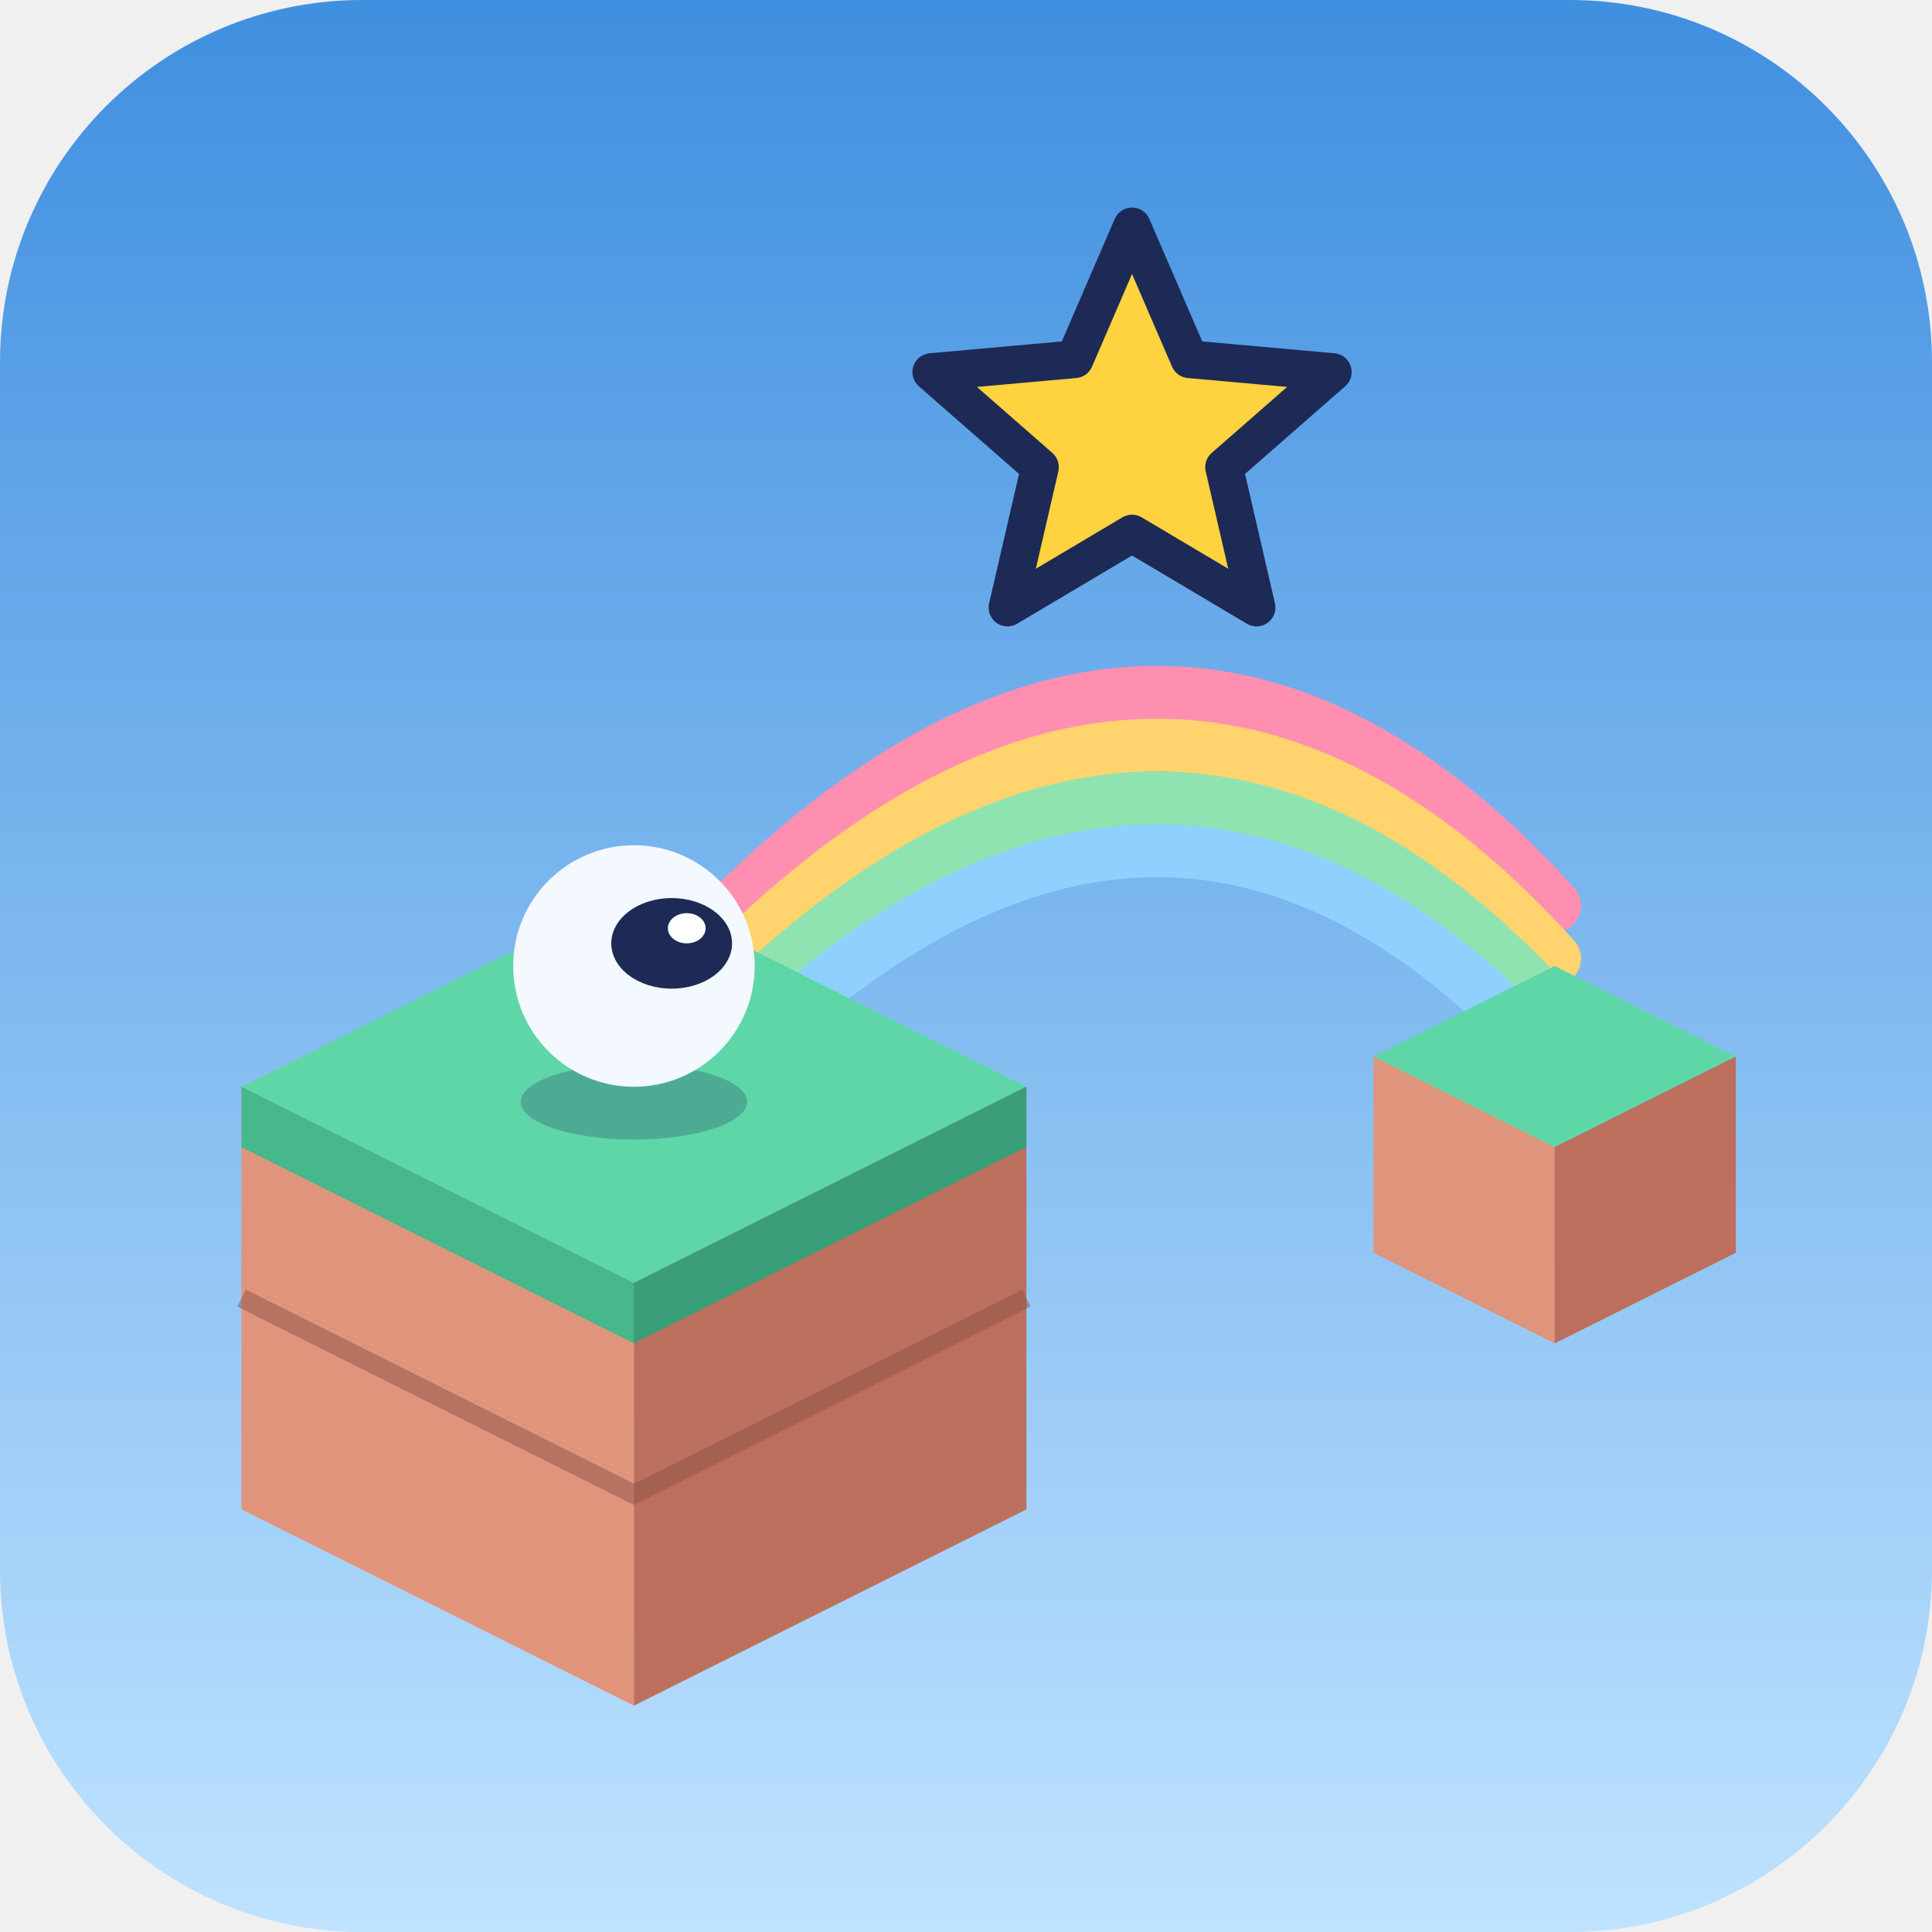
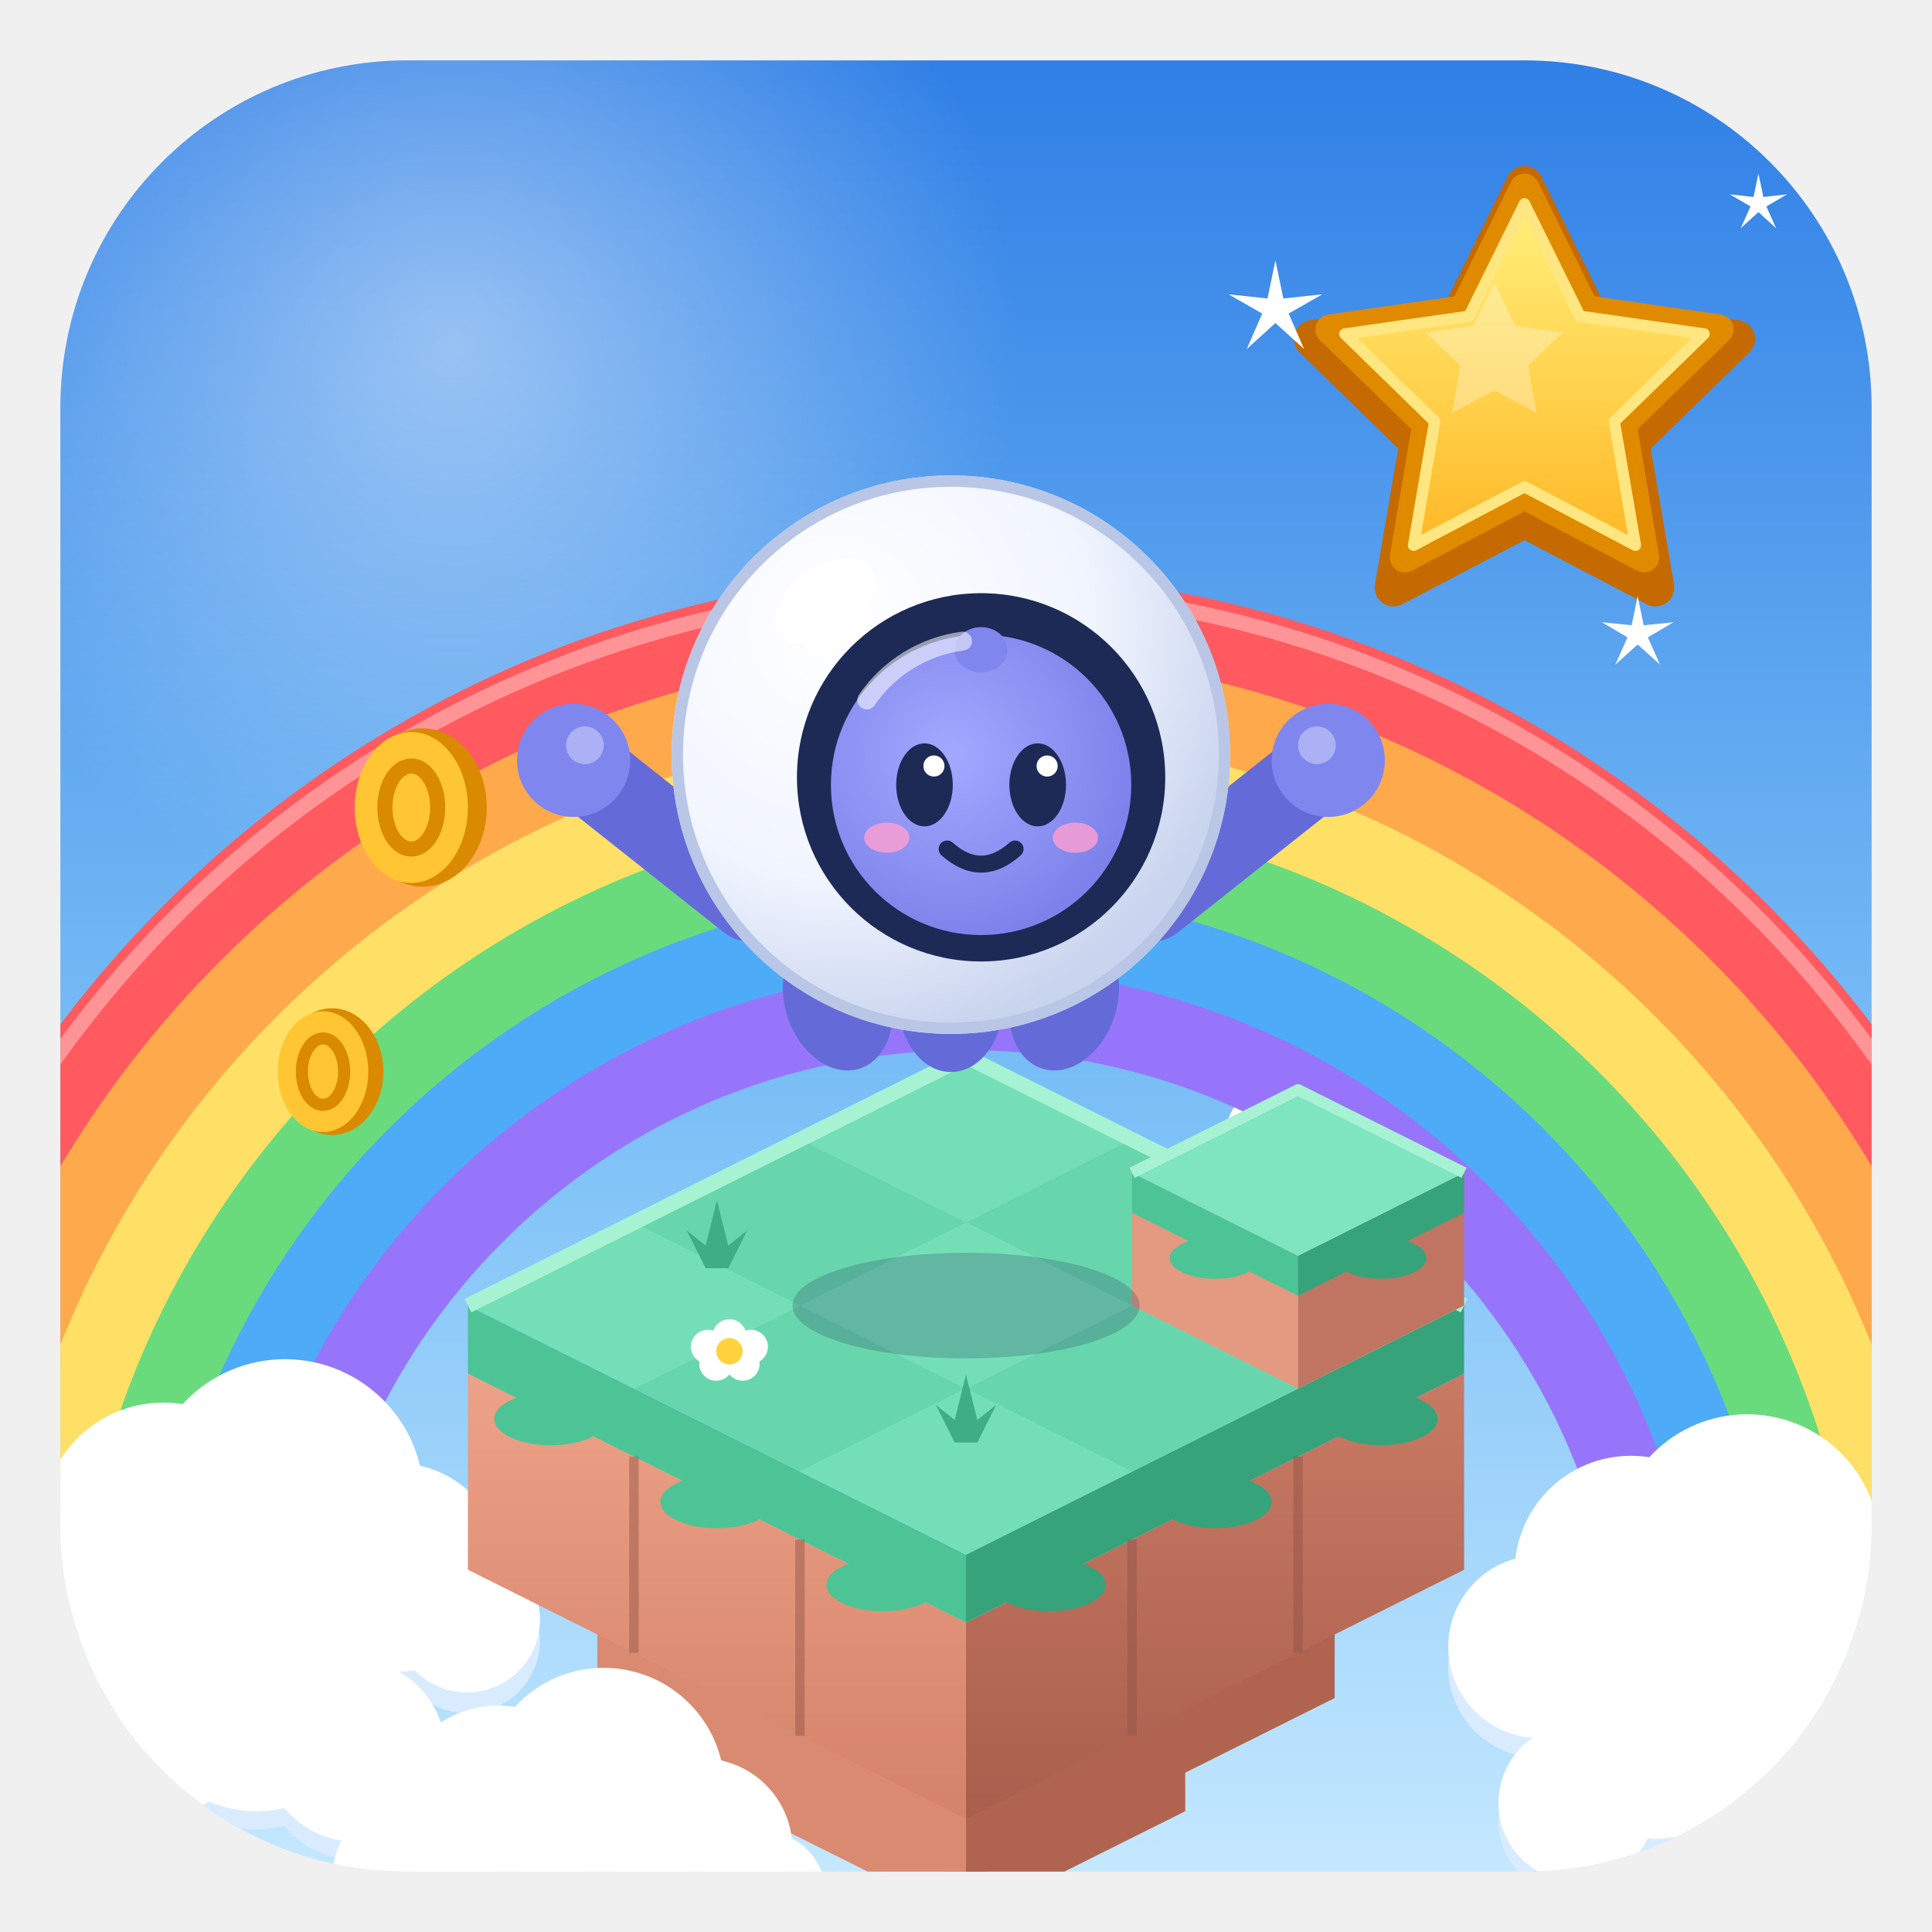
- <svg xmlns="http://www.w3.org/2000/svg" width="1024" height="1024" viewBox="0 0 256 256">
+ <svg xmlns="http://www.w3.org/2000/svg" width="512" height="512" viewBox="0 0 512 512">
  <defs>
-     <linearGradient id="sky" x1="0" y1="0" x2="0" y2="1">
-       <stop offset="0" stop-color="#3f8fe0" />
-       <stop offset="1" stop-color="#bfe3ff" />
+     <clipPath id="tile">
+       <rect x="16" y="16" width="480" height="480" rx="92" />
+     </clipPath>
+     <linearGradient id="sky" gradientUnits="userSpaceOnUse" x1="0" y1="16" x2="0" y2="496">
+       <stop offset="0" stop-color="#2f7fe6" />
+       <stop offset="0.6" stop-color="#7fc2f7" />
+       <stop offset="1" stop-color="#c4e8ff" />
+     </linearGradient>
+     <radialGradient id="sun" gradientUnits="userSpaceOnUse" cx="120" cy="92" r="150">
+       <stop offset="0" stop-color="#ffffff" stop-opacity="0.45" />
+       <stop offset="1" stop-color="#ffffff" stop-opacity="0" />
+     </radialGradient>
+     <radialGradient id="helmet" gradientUnits="userSpaceOnUse" cx="222" cy="166" r="111">
+       <stop offset="0" stop-color="#ffffff" />
+       <stop offset="0.6" stop-color="#f1f5ff" />
+       <stop offset="1" stop-color="#c9d4ee" />
+     </radialGradient>
+     <radialGradient id="face" gradientUnits="userSpaceOnUse" cx="252" cy="200" r="51.8">
+       <stop offset="0" stop-color="#a3a8ff" />
+       <stop offset="1" stop-color="#7b80ea" />
+     </radialGradient>
+     <linearGradient id="gold" gradientUnits="userSpaceOnUse" x1="0" y1="54" x2="0" y2="154">
+       <stop offset="0" stop-color="#fff07a" />
+       <stop offset="1" stop-color="#ffb21e" />
+     </linearGradient>
+     <linearGradient id="dirtL" gradientUnits="userSpaceOnUse" x1="0" y1="364" x2="0" y2="482">
+       <stop offset="0" stop-color="#eda287" />
+       <stop offset="1" stop-color="#d4826a" />
+     </linearGradient>
+     <linearGradient id="dirtR" gradientUnits="userSpaceOnUse" x1="0" y1="364" x2="0" y2="482">
+       <stop offset="0" stop-color="#c97a64" />
+       <stop offset="1" stop-color="#a95f4d" />
    </linearGradient>
  </defs>
-   <rect width="256" height="256" rx="48" fill="url(#sky)" />
-   <g fill="none" stroke-width="7" stroke-linecap="round">
-     <path d="M86 132 Q150 58 206 120" stroke="#ff8fb1" />
-     <path d="M86 139 Q150 65 206 127" stroke="#ffd36e" />
-     <path d="M86 146 Q150 72 206 134" stroke="#8fe3b0" />
-     <path d="M86 153 Q150 79 206 141" stroke="#8fd0ff" />
+   <g clip-path="url(#tile)">
+     <rect x="0" y="0" width="512" height="512" fill="url(#sky)" />
+     <circle cx="120" cy="92" r="150" fill="url(#sun)" />
+     <circle cx="344" cy="307.9" r="19.8" fill="#d6eafd" />
+     <circle cx="363.8" cy="291.7" r="25.2" fill="#d6eafd" />
+     <circle cx="389" cy="286.3" r="28.8" fill="#d6eafd" />
+     <circle cx="412.4" cy="300.7" r="21.6" fill="#d6eafd" />
+     <circle cx="426.8" cy="311.5" r="15.1" fill="#d6eafd" />
+     <circle cx="344" cy="303.6" r="19.8" fill="#ffffff" />
+     <circle cx="363.8" cy="287.4" r="25.2" fill="#ffffff" />
+     <circle cx="389" cy="282" r="28.8" fill="#ffffff" />
+     <circle cx="412.4" cy="296.4" r="21.6" fill="#ffffff" />
+     <circle cx="426.8" cy="307.2" r="15.1" fill="#ffffff" />
+     <path d="M -33.5 452 A 289.5 289.5 0 0 1 545.5 452" fill="none" stroke="#ff5a5f" stroke-width="21.6" />
+     <path d="M -12.5 452 A 268.5 268.5 0 0 1 524.5 452" fill="none" stroke="#ffa94d" stroke-width="21.6" />
+     <path d="M 8.5 452 A 247.5 247.5 0 0 1 503.5 452" fill="none" stroke="#ffe066" stroke-width="21.6" />
+     <path d="M 29.5 452 A 226.5 226.5 0 0 1 482.5 452" fill="none" stroke="#69db7c" stroke-width="21.6" />
+     <path d="M 50.5 452 A 205.5 205.5 0 0 1 461.5 452" fill="none" stroke="#4dabf7" stroke-width="21.6" />
+     <path d="M 71.5 452 A 184.5 184.5 0 0 1 440.5 452" fill="none" stroke="#9775fa" stroke-width="21.6" />
+     <path d="M -40 452 A 296 296 0 0 1 552 452" fill="none" stroke="#ffffff" stroke-opacity="0.35" stroke-width="4" />
+     <circle cx="18" cy="430.1" r="25.3" fill="#d9ecff" />
+     <circle cx="43.3" cy="409.4" r="32.2" fill="#d9ecff" />
+     <circle cx="75.5" cy="402.5" r="36.8" fill="#d9ecff" />
+     <circle cx="105.4" cy="420.9" r="27.6" fill="#d9ecff" />
+     <circle cx="123.8" cy="434.7" r="19.3" fill="#d9ecff" />
+     <circle cx="18" cy="424.6" r="25.3" fill="#ffffff" />
+     <circle cx="43.3" cy="403.9" r="32.2" fill="#ffffff" />
+     <circle cx="75.5" cy="397" r="36.8" fill="#ffffff" />
+     <circle cx="105.4" cy="415.4" r="27.6" fill="#ffffff" />
+     <circle cx="123.8" cy="429.2" r="19.3" fill="#ffffff" />
+     <circle cx="408" cy="441.7" r="24.2" fill="#d9ecff" />
+     <circle cx="432.2" cy="421.9" r="30.8" fill="#d9ecff" />
+     <circle cx="463" cy="415.3" r="35.2" fill="#d9ecff" />
+     <circle cx="491.6" cy="432.9" r="26.4" fill="#d9ecff" />
+     <circle cx="509.2" cy="446.1" r="18.5" fill="#d9ecff" />
+     <circle cx="408" cy="436.4" r="24.2" fill="#ffffff" />
+     <circle cx="432.2" cy="416.6" r="30.8" fill="#ffffff" />
+     <circle cx="463" cy="410" r="35.2" fill="#ffffff" />
+     <circle cx="491.6" cy="427.6" r="26.4" fill="#ffffff" />
+     <circle cx="509.2" cy="440.8" r="18.5" fill="#ffffff" />
+     <circle cx="18" cy="476.8" r="22" fill="#d9ecff" />
+     <circle cx="40" cy="458.8" r="28" fill="#d9ecff" />
+     <circle cx="68" cy="452.8" r="32" fill="#d9ecff" />
+     <circle cx="94" cy="468.8" r="24" fill="#d9ecff" />
+     <circle cx="110" cy="480.8" r="16.8" fill="#d9ecff" />
+     <circle cx="18" cy="472" r="22" fill="#ffffff" />
+     <circle cx="40" cy="454" r="28" fill="#ffffff" />
+     <circle cx="68" cy="448" r="32" fill="#ffffff" />
+     <circle cx="94" cy="464" r="24" fill="#ffffff" />
+     <circle cx="110" cy="476" r="16.8" fill="#ffffff" />
+     <circle cx="418" cy="482.4" r="20.9" fill="#d9ecff" />
+     <circle cx="438.9" cy="465.3" r="26.6" fill="#d9ecff" />
+     <circle cx="465.5" cy="459.6" r="30.4" fill="#d9ecff" />
+     <circle cx="490.2" cy="474.8" r="22.8" fill="#d9ecff" />
+     <circle cx="505.4" cy="486.2" r="16" fill="#d9ecff" />
+     <circle cx="418" cy="477.8" r="20.9" fill="#ffffff" />
+     <circle cx="438.9" cy="460.7" r="26.6" fill="#ffffff" />
+     <circle cx="465.5" cy="455" r="30.4" fill="#ffffff" />
+     <circle cx="490.2" cy="470.2" r="22.8" fill="#ffffff" />
+     <circle cx="505.4" cy="481.6" r="16" fill="#ffffff" />
+     <ellipse cx="112" cy="214" rx="17" ry="21" fill="#d98a00" />
+     <ellipse cx="109" cy="214" rx="15" ry="20" fill="#ffc533" />
+     <ellipse cx="109" cy="214" rx="7" ry="11" fill="none" stroke="#d98a00" stroke-width="4" />
+     <ellipse cx="88" cy="284" rx="13.6" ry="16.8" fill="#d98a00" />
+     <ellipse cx="85.6" cy="284" rx="12" ry="16" fill="#ffc533" />
+     <ellipse cx="85.6" cy="284" rx="5.6" ry="8.8" fill="none" stroke="#d98a00" stroke-width="3.2" />
+     <polygon points="158.3,416 256,464.8 256,498.8 158.3,450" fill="#d98a70" />
+     <polygon points="256,464.8 353.7,416 353.7,450 256,498.8" fill="#b0644f" />
+     <polygon points="197.9,450 256,479 256,509 197.9,480" fill="#d98a70" />
+     <polygon points="256,479 314.1,450 314.1,480 256,509" fill="#b0644f" />
+     <polygon points="124,364 256,430 256,482 124,416" fill="url(#dirtL)" />
+     <polygon points="256,430 388,364 388,416 256,482" fill="url(#dirtR)" />
+     <polygon points="124,346 256,412 256,430 124,364" fill="#4cc496" />
+     <polygon points="256,412 388,346 388,364 256,430" fill="#36a37b" />
+     <path d="M 168 386 L 168 438" fill="none" stroke="#8e5245" stroke-opacity="0.45" stroke-width="2.5" />
+     <path d="M 344 386 L 344 438" fill="none" stroke="#8e5245" stroke-opacity="0.45" stroke-width="2.5" />
+     <path d="M 212 408 L 212 460" fill="none" stroke="#8e5245" stroke-opacity="0.45" stroke-width="2.5" />
+     <path d="M 300 408 L 300 460" fill="none" stroke="#8e5245" stroke-opacity="0.45" stroke-width="2.5" />
+     <ellipse cx="146" cy="376" rx="15" ry="7" fill="#4cc496" />
+     <ellipse cx="366" cy="376" rx="15" ry="7" fill="#36a37b" />
+     <ellipse cx="190" cy="398" rx="15" ry="7" fill="#4cc496" />
+     <ellipse cx="322" cy="398" rx="15" ry="7" fill="#36a37b" />
+     <ellipse cx="234" cy="420" rx="15" ry="7" fill="#4cc496" />
+     <ellipse cx="278" cy="420" rx="15" ry="7" fill="#36a37b" />
+     <polygon points="256,280 300,302 256,324 212,302" fill="#74dfb7" />
+     <polygon points="212,302 256,324 212,346 168,324" fill="#68d6ad" />
+     <polygon points="168,324 212,346 168,368 124,346" fill="#74dfb7" />
+     <polygon points="300,302 344,324 300,346 256,324" fill="#68d6ad" />
+     <polygon points="256,324 300,346 256,368 212,346" fill="#74dfb7" />
+     <polygon points="212,346 256,368 212,390 168,368" fill="#68d6ad" />
+     <polygon points="344,324 388,346 344,368 300,346" fill="#74dfb7" />
+     <polygon points="300,346 344,368 300,390 256,368" fill="#68d6ad" />
+     <polygon points="256,368 300,390 256,412 212,390" fill="#74dfb7" />
+     <polyline points="124,346 256,280 388,346" fill="none" stroke="#a6f2d3" stroke-width="4" stroke-linejoin="round" />
+     <polygon points="300,310.8 344,332.8 344,368 300,346" fill="#e39a80" />
+     <polygon points="344,332.8 388,310.8 388,346 344,368" fill="#bf7561" />
+     <polygon points="300,310.8 344,332.8 344,343.4 300,321.4" fill="#4cc496" />
+     <polygon points="344,332.8 388,310.8 388,321.4 344,343.4" fill="#36a37b" />
+     <polygon points="344,288.8 388,310.8 344,332.8 300,310.8" fill="#7fe5c0" />
+     <polyline points="300,310.8 344,288.8 388,310.8" fill="none" stroke="#a6f2d3" stroke-width="3" stroke-linejoin="round" />
+     <ellipse cx="322" cy="333.4" rx="12" ry="5.5" fill="#4cc496" />
+     <ellipse cx="366" cy="333.4" rx="12" ry="5.5" fill="#36a37b" />
+     <path d="M 187 336.1 l -5 -10 l 5 4 l 3 -12 l 3 12 l 5 -4 l -5 10 Z" fill="#3fae86" />
+     <path d="M 253 382.3 l -5 -10 l 5 4 l 3 -12 l 3 12 l 5 -4 l -5 10 Z" fill="#3fae86" />
+     <circle cx="193.3" cy="354.1" r="4.5" fill="#ffffff" />
+     <circle cx="199" cy="356.9" r="4.5" fill="#ffffff" />
+     <circle cx="196.8" cy="361.4" r="4.5" fill="#ffffff" />
+     <circle cx="189.8" cy="361.4" r="4.5" fill="#ffffff" />
+     <circle cx="187.6" cy="356.9" r="4.5" fill="#ffffff" />
+     <circle cx="193.3" cy="358.1" r="3.5" fill="#ffd23f" />
+     <ellipse cx="256" cy="346" rx="46" ry="14" fill="#1d2a55" fill-opacity="0.22" />
+     <ellipse cx="222" cy="265.1" rx="14" ry="19" fill="#646bd8" transform="rotate(-18 222 265.1)" />
+     <ellipse cx="252" cy="265.1" rx="14" ry="19" fill="#646bd8" transform="rotate(0 252 265.1)" />
+     <ellipse cx="282" cy="265.1" rx="14" ry="19" fill="#646bd8" transform="rotate(18 282 265.1)" />
+     <path d="M 198.7 238.5 L 152 201.5" fill="none" stroke="#646bd8" stroke-width="22" stroke-linecap="round" />
+     <circle cx="152" cy="201.5" r="15" fill="#7f86ee" />
+     <circle cx="155" cy="197.5" r="5" fill="#ffffff" fill-opacity="0.35" />
+     <path d="M 305.3 238.5 L 352 201.5" fill="none" stroke="#646bd8" stroke-width="22" stroke-linecap="round" />
+     <circle cx="352" cy="201.5" r="15" fill="#7f86ee" />
+     <circle cx="349" cy="197.5" r="5" fill="#ffffff" fill-opacity="0.35" />
+     <circle cx="252" cy="200" r="74" fill="url(#helmet)" />
+     <circle cx="252" cy="200" r="72.5" fill="none" stroke="#b9c6e6" stroke-width="3" />
+     <circle cx="260" cy="206" r="48.8" fill="#1d2a55" />
+     <circle cx="260" cy="208" r="39.8" fill="url(#face)" />
+     <ellipse cx="260" cy="172.2" rx="7" ry="6" fill="#7f86ee" />
+     <ellipse cx="245" cy="208" rx="7.5" ry="11" fill="#1d2a55" />
+     <circle cx="247.5" cy="203" r="2.8" fill="#ffffff" />
+     <ellipse cx="275" cy="208" rx="7.5" ry="11" fill="#1d2a55" />
+     <circle cx="277.5" cy="203" r="2.8" fill="#ffffff" />
+     <path d="M 251 225 Q 260 233 269 225" fill="none" stroke="#1d2a55" stroke-width="4.5" stroke-linecap="round" />
+     <ellipse cx="235" cy="222" rx="6" ry="4" fill="#ff9fd0" fill-opacity="0.8" />
+     <ellipse cx="285" cy="222" rx="6" ry="4" fill="#ff9fd0" fill-opacity="0.8" />
+     <path d="M 229.7 185.5 A 36.6 36.6 0 0 1 255.1 169.9" fill="none" stroke="#ffffff" stroke-opacity="0.55" stroke-width="5" stroke-linecap="round" />
+     <ellipse cx="218.7" cy="159.3" rx="15" ry="9" fill="#ffffff" transform="rotate(-35 218.7 159.3)" />
+     <polygon points="404,49 421.3,84.1 460.1,89.8 432.1,117.1 438.7,155.7 404,137.5 369.3,155.7 375.9,117.1 347.9,89.8 386.7,84.1" fill="#c46a00" stroke="#c46a00" stroke-width="10" stroke-linejoin="round" />
+     <polygon points="404,50 419.9,82.2 455.4,87.3 429.7,112.3 435.7,147.7 404,131 372.3,147.7 378.3,112.3 352.6,87.3 388.1,82.2" fill="#e08a00" stroke="#e08a00" stroke-width="8" stroke-linejoin="round" />
+     <polygon points="404,54 418.7,83.8 451.6,88.5 427.8,111.7 433.4,144.5 404,129 374.6,144.5 380.2,111.7 356.4,88.5 389.3,83.8" fill="url(#gold)" stroke="#ffe680" stroke-width="3" stroke-linejoin="round" />
+     <polygon points="396,75 401.6,86.3 414.1,88.1 405,96.9 407.2,109.4 396,103.5 384.8,109.4 387,96.9 377.9,88.1 390.4,86.3" fill="#ffffff" fill-opacity="0.3" />
+     <polygon points="338,69 340.1,79.1 350.4,78 341.5,83.1 345.6,92.5 338,85.6 330.4,92.5 334.5,83.1 325.6,78 335.9,79.1" fill="#ffffff" />
+     <polygon points="434,158 435.6,165.7 443.5,164.9 436.7,168.9 439.9,176.1 434,170.8 428.1,176.1 431.3,168.9 424.5,164.9 432.4,165.7" fill="#ffffff" />
+     <polygon points="466,46 467.3,52.2 473.6,51.5 468.1,54.7 470.7,60.5 466,56.2 461.3,60.5 463.9,54.7 458.4,51.5 464.7,52.2" fill="#ffffff" />
+     <circle cx="110" cy="502.8" r="22" fill="#d9ecff" />
+     <circle cx="132" cy="484.8" r="28" fill="#d9ecff" />
+     <circle cx="160" cy="478.8" r="32" fill="#d9ecff" />
+     <circle cx="186" cy="494.8" r="24" fill="#d9ecff" />
+     <circle cx="202" cy="506.8" r="16.8" fill="#d9ecff" />
+     <circle cx="110" cy="498" r="22" fill="#ffffff" />
+     <circle cx="132" cy="480" r="28" fill="#ffffff" />
+     <circle cx="160" cy="474" r="32" fill="#ffffff" />
+     <circle cx="186" cy="490" r="24" fill="#ffffff" />
+     <circle cx="202" cy="502" r="16.8" fill="#ffffff" />
  </g>
-   <path d="M206 128 L230 140 L206 152 L182 140 Z" fill="#5fd6a8" />
-   <path d="M182 140 L206 152 L206 178 L182 166 Z" fill="#e0947c" />
-   <path d="M206 152 L230 140 L230 166 L206 178 Z" fill="#bb6f5c" />
-   <path d="M84 118 L136 144 L84 170 L32 144 Z" fill="#5fd6a8" />
-   <path d="M32 144 L84 170 L84 226 L32 200 Z" fill="#e0947c" />
-   <path d="M84 170 L136 144 L136 200 L84 226 Z" fill="#bb6f5c" />
-   <path d="M32 144 L84 170 L84 178 L32 152 Z" fill="#46b88c" />
-   <path d="M84 170 L136 144 L136 152 L84 178 Z" fill="#3a9e78" />
-   <path d="M32 172 L84 198 L136 172" fill="none" stroke="#8e5245" stroke-width="2.5" opacity="0.5" />
-   <ellipse cx="84" cy="146" rx="15" ry="5" fill="#1d2a55" opacity="0.25" />
-   <circle cx="84" cy="128" r="16" fill="#f4f8ff" />
-   <ellipse cx="89" cy="125" rx="8" ry="6" fill="#1d2a55" />
-   <ellipse cx="91" cy="123" rx="2.5" ry="2" fill="#ffffff" />
-   <path d="M150 30 L157.6 47.6 L176.6 49.3 L162.2 61.9 L166.5 80.5 L150 70.7 L133.5 80.5 L137.8 61.9 L123.4 49.3 L142.4 47.6 Z" fill="#ffd23f" stroke="#1d2a55" stroke-width="5" stroke-linejoin="round" />
</svg>
